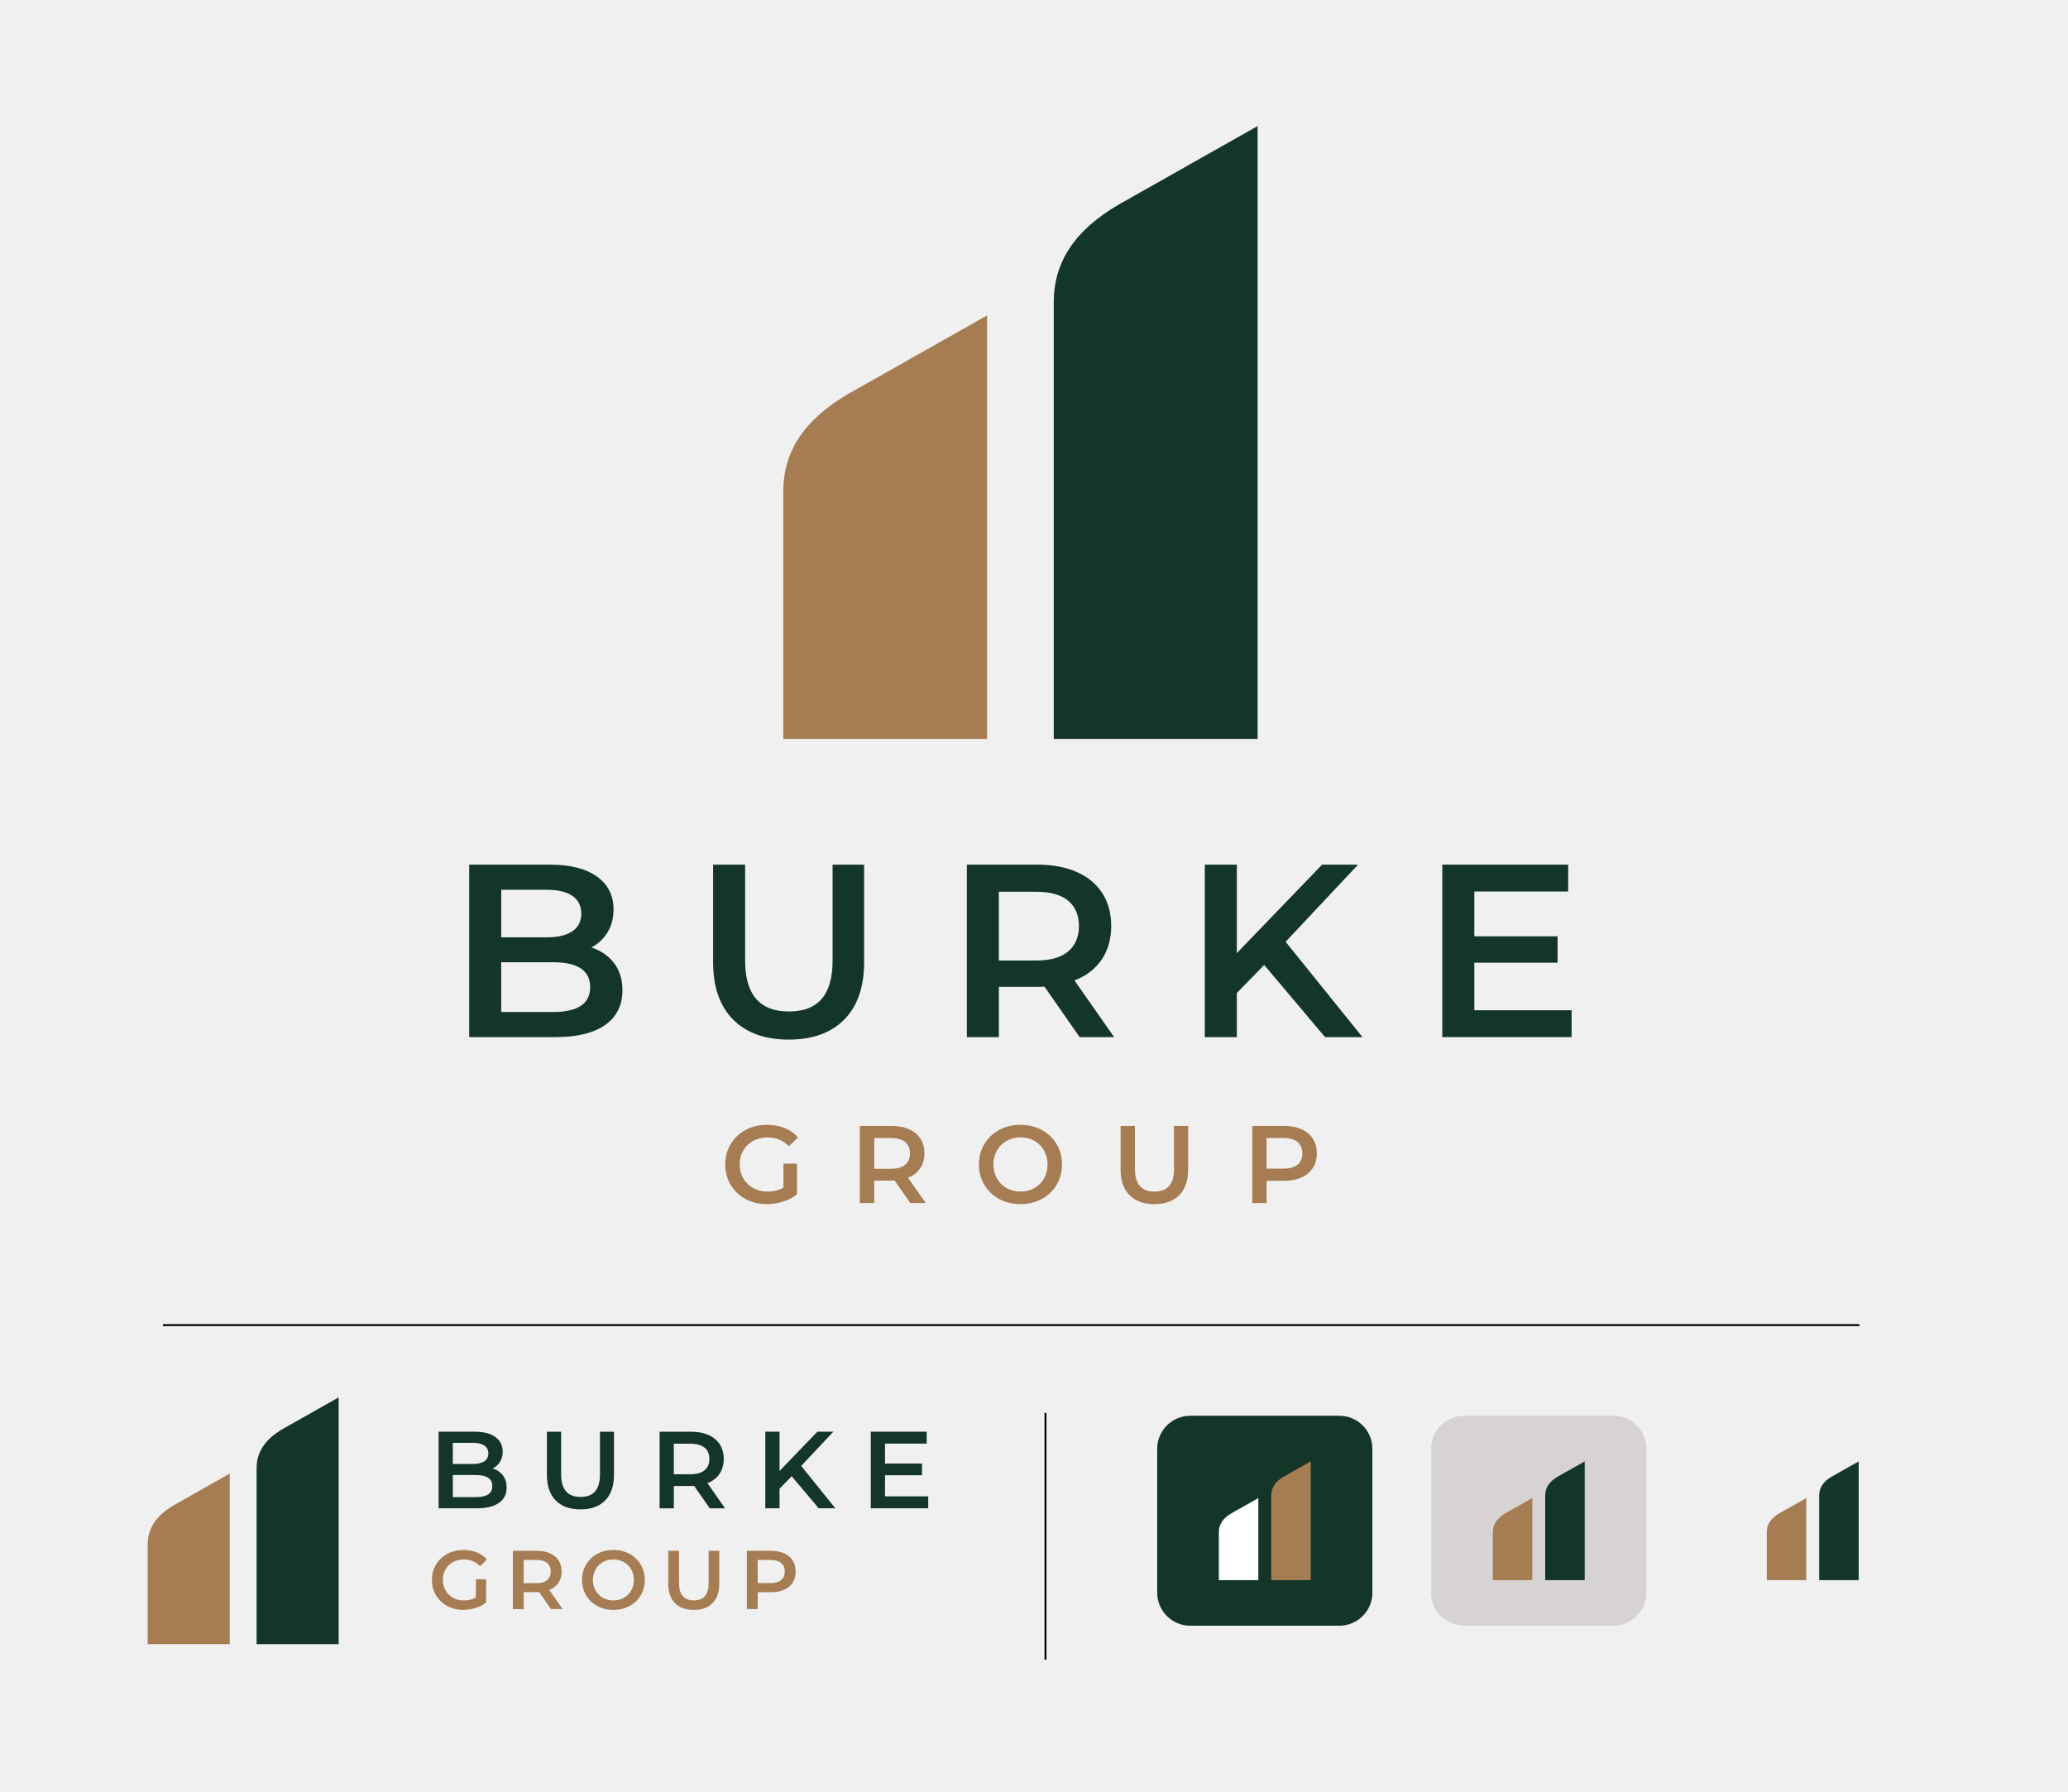
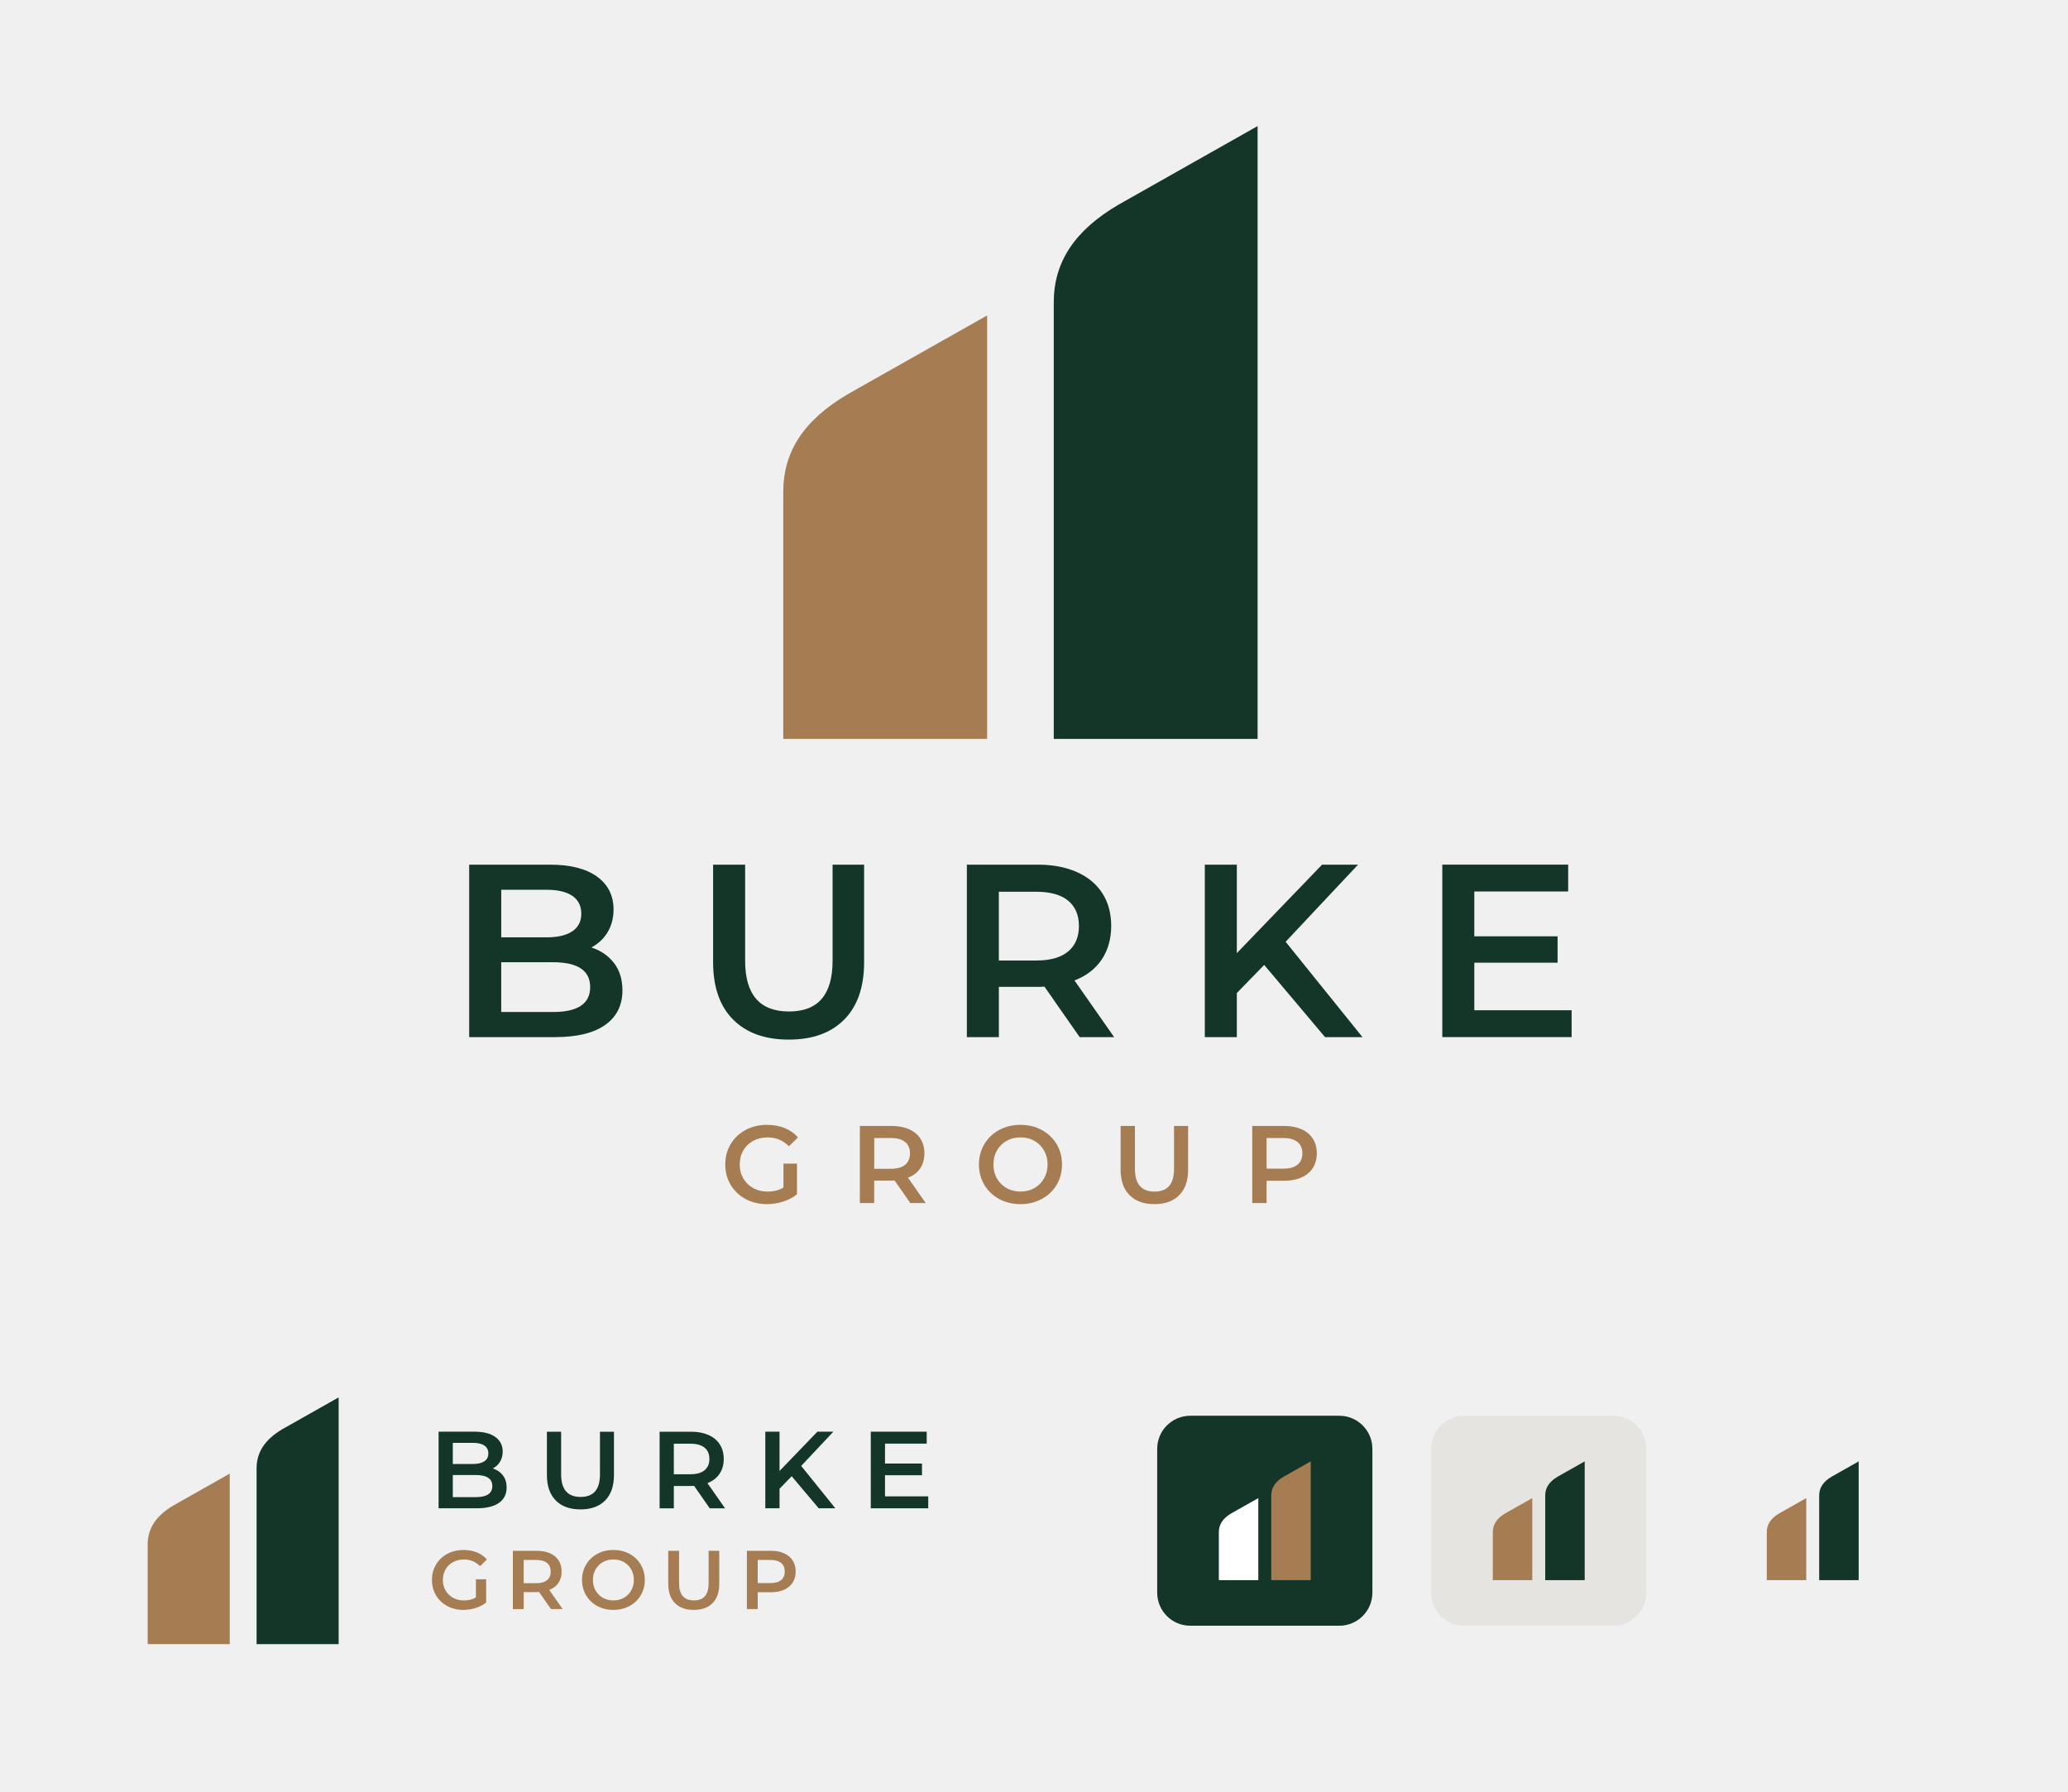
<svg xmlns="http://www.w3.org/2000/svg" id="Green" viewBox="0 0 1080 935.4">
-   <line x1="85.07" y1="691.93" x2="971.07" y2="691.93" fill="none" stroke="#000" stroke-miterlimit="10" />
-   <line x1="546" y1="737.77" x2="546" y2="866.65" fill="none" stroke="#000" stroke-miterlimit="10" />
-   <rect x="747.42" y="739.25" width="112.38" height="109.64" rx="17.27" ry="17.27" fill="#d6d3d2" />
  <g>
    <g>
      <path d="M320.69,502.88c2.92,3.82,4.37,8.56,4.37,14.22,0,7.81-3,13.83-9.01,18.08-6,4.25-14.75,6.37-26.25,6.37h-44.77v-90.06h42.2c10.63,0,18.83,2.08,24.57,6.24,5.75,4.16,8.62,9.89,8.62,17.17,0,4.46-1.03,8.41-3.09,11.84-2.06,3.43-4.89,6.09-8.49,7.98,4.97,1.63,8.92,4.35,11.84,8.17ZM261.77,464.61v24.83h23.67c5.83,0,10.31-1.05,13.44-3.15,3.13-2.1,4.7-5.17,4.7-9.2s-1.57-7.22-4.7-9.33c-3.13-2.1-7.61-3.15-13.44-3.15h-23.67ZM308.21,515.43c0-8.66-6.48-12.99-19.43-12.99h-27.02v25.99h27.02c12.95,0,19.43-4.33,19.43-12.99Z" fill="#143629" />
      <path d="M382.83,532.35c-6.95-6.99-10.42-17-10.42-30.04v-50.82h16.73v50.17c0,17.67,7.63,26.5,22.9,26.5s22.77-8.83,22.77-26.5v-50.17h16.47v50.82c0,13.04-3.45,23.05-10.36,30.04-6.91,6.99-16.58,10.49-29.01,10.49s-22.13-3.49-29.08-10.49Z" fill="#143629" />
      <path d="M563.85,541.55l-18.4-26.38c-.77.09-1.93.13-3.47.13h-20.33v26.25h-16.72v-90.06h37.05c7.8,0,14.6,1.29,20.39,3.86,5.79,2.57,10.23,6.26,13.32,11.06,3.09,4.8,4.63,10.51,4.63,17.11s-1.65,12.61-4.95,17.5c-3.3,4.89-8.04,8.54-14.22,10.94l20.71,29.59h-18.01ZM557.8,470.27c-3.78-3.09-9.31-4.63-16.6-4.63h-19.56v35.9h19.56c7.29,0,12.82-1.56,16.6-4.7,3.77-3.13,5.66-7.57,5.66-13.31s-1.89-10.16-5.66-13.25Z" fill="#143629" />
      <path d="M660.21,503.85l-14.28,14.67v23.03h-16.72v-90.06h16.72v46.19l44.52-46.19h18.78l-37.82,40.27,40.14,49.79h-19.55l-31.78-37.7Z" fill="#143629" />
      <path d="M820.77,527.52v14.02h-67.54v-90.06h65.74v14.02h-49.02v23.41h43.49v13.77h-43.49v24.83h50.82Z" fill="#143629" />
    </g>
-     <rect x="604.34" y="739.25" width="112.38" height="109.64" rx="17.27" ry="17.27" fill="#143629" />
-     <path d="M806.98,825.08v-44.15c0-4.09,2.1-7.3,6.58-9.92l14.04-7.93v62h-20.63Z" fill="#143629" />
-     <path d="M950.06,825.08v-44.15c0-4.09,2.1-7.3,6.58-9.92l14.04-7.93v62h-20.63Z" fill="#143629" />
-     <g>
-       <path d="M262.65,770.4c1.29,1.7,1.94,3.8,1.94,6.31,0,3.47-1.33,6.14-4,8.03-2.67,1.89-6.55,2.83-11.66,2.83h-19.88v-40h18.74c4.72,0,8.36.92,10.91,2.77,2.55,1.85,3.83,4.39,3.83,7.63,0,1.98-.46,3.73-1.37,5.26-.92,1.52-2.17,2.71-3.77,3.54,2.21.72,3.96,1.93,5.26,3.63ZM236.48,753.4v11.03h10.51c2.59,0,4.58-.47,5.97-1.4,1.39-.93,2.08-2.29,2.08-4.09s-.7-3.21-2.08-4.14c-1.39-.93-3.38-1.4-5.97-1.4h-10.51ZM257.11,775.97c0-3.85-2.88-5.77-8.63-5.77h-12v11.54h12c5.75,0,8.63-1.92,8.63-5.77Z" fill="#143629" />
-       <path d="M290.25,783.49c-3.09-3.1-4.63-7.55-4.63-13.34v-22.57h7.43v22.29c0,7.85,3.39,11.77,10.17,11.77s10.11-3.92,10.11-11.77v-22.29h7.31v22.57c0,5.79-1.53,10.24-4.6,13.34-3.07,3.11-7.36,4.66-12.89,4.66s-9.83-1.55-12.91-4.66Z" fill="#143629" />
-       <path d="M370.65,787.57l-8.17-11.71c-.34.04-.86.06-1.54.06h-9.03v11.66h-7.43v-40h16.46c3.47,0,6.49.57,9.06,1.71,2.57,1.14,4.54,2.78,5.91,4.92,1.37,2.13,2.06,4.67,2.06,7.6s-.73,5.6-2.2,7.77c-1.47,2.17-3.57,3.79-6.31,4.86l9.2,13.14h-8ZM367.96,755.91c-1.68-1.37-4.13-2.06-7.37-2.06h-8.69v15.94h8.69c3.24,0,5.69-.7,7.37-2.09,1.68-1.39,2.51-3.36,2.51-5.91s-.84-4.51-2.51-5.89Z" fill="#143629" />
-       <path d="M413.45,770.83l-6.34,6.51v10.23h-7.43v-40h7.43v20.51l19.77-20.51h8.34l-16.8,17.88,17.83,22.12h-8.69l-14.11-16.74Z" fill="#143629" />
-       <path d="M484.76,781.34v6.23h-30v-40h29.2v6.23h-21.77v10.4h19.31v6.11h-19.31v11.03h22.57Z" fill="#143629" />
-     </g>
-     <path d="M134,858.5v-91.75c0-8.49,4.37-15.17,13.68-20.61l29.18-16.49v128.85h-42.87Z" fill="#143629" />
    <path d="M550.31,385.82v-227.86c0-21.09,10.85-37.67,33.99-51.18l72.47-40.95v319.99h-106.46Z" fill="#143629" />
-   </g>
-   <g>
    <g>
      <path d="M409.14,607.58h7.08v16.05c-2.07,1.65-4.49,2.92-7.25,3.8s-5.6,1.32-8.51,1.32c-4.1,0-7.8-.89-11.1-2.67-3.3-1.78-5.89-4.25-7.77-7.39-1.88-3.14-2.82-6.69-2.82-10.64s.94-7.5,2.82-10.64c1.88-3.14,4.48-5.61,7.79-7.39,3.32-1.78,7.05-2.67,11.19-2.67,3.37,0,6.44.56,9.21,1.67,2.76,1.11,5.08,2.74,6.96,4.89l-4.72,4.6c-3.07-3.07-6.77-4.6-11.1-4.6-2.84,0-5.36.59-7.56,1.78-2.21,1.19-3.93,2.86-5.18,5-1.25,2.15-1.87,4.6-1.87,7.36s.62,5.1,1.87,7.25c1.25,2.15,2.97,3.84,5.18,5.06,2.21,1.23,4.71,1.84,7.51,1.84,3.14,0,5.91-.69,8.28-2.07v-12.54Z" fill="#a67c52" />
      <path d="M475.41,628.18l-8.23-11.79c-.34.04-.86.06-1.55.06h-9.09v11.74h-7.48v-40.27h16.57c3.49,0,6.53.58,9.12,1.73,2.59,1.15,4.57,2.8,5.95,4.95,1.38,2.15,2.07,4.7,2.07,7.65s-.74,5.64-2.21,7.82c-1.48,2.19-3.6,3.82-6.36,4.89l9.26,13.23h-8.05ZM472.71,596.31c-1.69-1.38-4.16-2.07-7.42-2.07h-8.74v16.05h8.74c3.26,0,5.73-.7,7.42-2.1,1.69-1.4,2.53-3.38,2.53-5.95s-.84-4.54-2.53-5.93Z" fill="#a67c52" />
      <path d="M521.83,626.08c-3.3-1.78-5.89-4.26-7.77-7.42-1.88-3.16-2.82-6.7-2.82-10.61s.94-7.45,2.82-10.61c1.88-3.16,4.47-5.64,7.77-7.42,3.3-1.78,7-2.67,11.1-2.67s7.8.89,11.1,2.67c3.3,1.78,5.89,4.25,7.77,7.39,1.88,3.15,2.82,6.69,2.82,10.64s-.94,7.5-2.82,10.64c-1.88,3.15-4.47,5.61-7.77,7.39-3.3,1.78-7,2.67-11.1,2.67s-7.8-.89-11.1-2.67ZM540.19,620.38c2.15-1.21,3.83-2.9,5.06-5.06,1.23-2.17,1.84-4.59,1.84-7.28s-.61-5.11-1.84-7.28c-1.23-2.17-2.92-3.85-5.06-5.06-2.15-1.21-4.56-1.81-7.25-1.81s-5.1.6-7.25,1.81c-2.15,1.21-3.83,2.9-5.06,5.06s-1.84,4.59-1.84,7.28.61,5.11,1.84,7.28,2.92,3.85,5.06,5.06c2.15,1.21,4.56,1.81,7.25,1.81s5.1-.6,7.25-1.81Z" fill="#a67c52" />
      <path d="M589.89,624.06c-3.11-3.12-4.66-7.6-4.66-13.43v-22.72h7.48v22.44c0,7.9,3.41,11.85,10.24,11.85s10.18-3.95,10.18-11.85v-22.44h7.36v22.72c0,5.83-1.54,10.31-4.63,13.43-3.09,3.13-7.41,4.69-12.97,4.69s-9.9-1.56-13-4.69Z" fill="#a67c52" />
      <path d="M679.67,589.63c2.59,1.15,4.57,2.8,5.95,4.95,1.38,2.15,2.07,4.7,2.07,7.65s-.69,5.46-2.07,7.62c-1.38,2.17-3.37,3.83-5.95,4.98s-5.63,1.73-9.12,1.73h-9.09v11.62h-7.48v-40.27h16.57c3.49,0,6.53.58,9.12,1.73ZM677.62,608.16c1.69-1.38,2.53-3.36,2.53-5.93s-.84-4.54-2.53-5.93c-1.69-1.38-4.16-2.07-7.42-2.07h-8.74v15.99h8.74c3.26,0,5.73-.69,7.42-2.07Z" fill="#a67c52" />
    </g>
-     <g>
-       <path d="M248.54,824.63h5.35v12.13c-1.57,1.25-3.39,2.2-5.48,2.87-2.09.67-4.23,1-6.43,1-3.1,0-5.9-.67-8.39-2.02-2.49-1.35-4.45-3.21-5.87-5.58s-2.13-5.06-2.13-8.04.71-5.67,2.13-8.04,3.38-4.24,5.89-5.59c2.51-1.35,5.33-2.02,8.45-2.02,2.55,0,4.87.42,6.96,1.26,2.09.84,3.84,2.07,5.26,3.7l-3.56,3.48c-2.32-2.32-5.12-3.48-8.39-3.48-2.14,0-4.05.45-5.72,1.35-1.67.9-2.97,2.16-3.91,3.78-.94,1.62-1.41,3.48-1.41,5.56s.47,3.85,1.41,5.48c.94,1.62,2.25,2.9,3.91,3.83s3.56,1.39,5.67,1.39c2.38,0,4.46-.52,6.26-1.56v-9.48Z" fill="#a67c52" />
-       <path d="M287.75,840.2l-6.22-8.91c-.26.03-.65.04-1.17.04h-6.87v8.87h-5.65v-30.43h12.52c2.64,0,4.93.43,6.89,1.3s3.46,2.12,4.5,3.74,1.56,3.55,1.56,5.78-.56,4.26-1.67,5.91c-1.12,1.65-2.72,2.88-4.8,3.69l7,10h-6.08ZM285.7,816.12c-1.28-1.04-3.14-1.56-5.61-1.56h-6.61v12.13h6.61c2.46,0,4.33-.53,5.61-1.59,1.27-1.06,1.91-2.56,1.91-4.5s-.64-3.43-1.91-4.48Z" fill="#a67c52" />
-       <path d="M311.96,838.61c-2.49-1.35-4.45-3.22-5.87-5.61s-2.13-5.06-2.13-8.02.71-5.63,2.13-8.02,3.38-4.26,5.87-5.61c2.49-1.35,5.29-2.02,8.39-2.02s5.9.67,8.39,2.02c2.49,1.35,4.45,3.21,5.87,5.59s2.13,5.06,2.13,8.04-.71,5.67-2.13,8.04-3.38,4.24-5.87,5.58c-2.49,1.35-5.29,2.02-8.39,2.02s-5.9-.67-8.39-2.02ZM325.82,834.31c1.62-.91,2.9-2.19,3.83-3.83.93-1.64,1.39-3.47,1.39-5.5s-.46-3.86-1.39-5.5c-.93-1.64-2.2-2.91-3.83-3.82-1.62-.91-3.45-1.37-5.48-1.37s-3.85.46-5.48,1.37c-1.62.91-2.9,2.19-3.83,3.82-.93,1.64-1.39,3.47-1.39,5.5s.46,3.86,1.39,5.5c.93,1.64,2.2,2.91,3.83,3.83s3.45,1.37,5.48,1.37,3.85-.46,5.48-1.37Z" fill="#a67c52" />
-       <path d="M352.51,837.09c-2.35-2.36-3.52-5.75-3.52-10.15v-17.17h5.65v16.95c0,5.97,2.58,8.95,7.74,8.95s7.69-2.98,7.69-8.95v-16.95h5.56v17.17c0,4.4-1.17,7.79-3.5,10.15-2.33,2.36-5.6,3.54-9.8,3.54s-7.48-1.18-9.82-3.54Z" fill="#a67c52" />
-       <path d="M409.47,811.07c1.96.87,3.46,2.12,4.5,3.74s1.56,3.55,1.56,5.78-.52,4.12-1.56,5.76c-1.04,1.64-2.54,2.89-4.5,3.76s-4.25,1.3-6.89,1.3h-6.87v8.78h-5.65v-30.43h12.52c2.64,0,4.93.43,6.89,1.3ZM407.93,825.07c1.27-1.04,1.91-2.54,1.91-4.48s-.64-3.43-1.91-4.48c-1.28-1.04-3.14-1.56-5.61-1.56h-6.61v12.08h6.61c2.46,0,4.33-.52,5.61-1.56Z" fill="#a67c52" />
-     </g>
-     <path d="M663.9,825.08v-44.15c0-4.09,2.1-7.3,6.58-9.92l14.04-7.93v62h-20.63Z" fill="#a67c52" />
-     <path d="M77.12,858.5v-51.94c0-8.49,4.37-15.17,13.68-20.61l29.18-16.49v89.03h-42.87Z" fill="#a67c52" />
    <path d="M409.05,385.82v-128.98c0-21.09,10.85-37.67,33.99-51.18l72.47-40.95v221.11h-106.46Z" fill="#a67c52" />
-     <path d="M779.61,825.08v-24.99c0-4.09,2.1-7.3,6.58-9.92l14.04-7.93v42.84h-20.63Z" fill="#a67c52" />
-     <path d="M922.69,825.08v-24.99c0-4.09,2.1-7.3,6.58-9.92l14.04-7.93v42.84h-20.63Z" fill="#a67c52" />
  </g>
  <g>
-     <rect x="890.5" y="739.25" width="112.38" height="109.64" rx="17.27" ry="17.27" fill="none" />
-     <path d="M636.53,825.08v-24.99c0-4.09,2.1-7.3,6.58-9.92l14.04-7.93v42.84h-20.63Z" fill="#fff" />
+     <g>
+       <rect x="747.42" y="739.25" width="112.38" height="109.64" rx="17.27" ry="17.27" fill="#e6e4e0" />
+       <path d="M806.98,825.08v-44.15c0-4.09,2.1-7.3,6.58-9.92l14.04-7.93v62h-20.63Z" fill="#143629" />
+     </g>
+     <g>
+       <g>
+         <path d="M262.65,770.4c1.29,1.7,1.94,3.8,1.94,6.31,0,3.47-1.33,6.14-4,8.03-2.67,1.89-6.55,2.83-11.66,2.83h-19.88v-40h18.74c4.72,0,8.36.92,10.91,2.77,2.55,1.85,3.83,4.39,3.83,7.63,0,1.98-.46,3.73-1.37,5.26-.92,1.52-2.17,2.71-3.77,3.54,2.21.72,3.96,1.93,5.26,3.63ZM236.48,753.4v11.03h10.51c2.59,0,4.58-.47,5.97-1.4,1.39-.93,2.08-2.29,2.08-4.09s-.7-3.21-2.08-4.14c-1.39-.93-3.38-1.4-5.97-1.4h-10.51ZM257.11,775.97c0-3.85-2.88-5.77-8.63-5.77h-12v11.54h12c5.75,0,8.63-1.92,8.63-5.77Z" fill="#143629" />
+         <path d="M290.25,783.49c-3.09-3.1-4.63-7.55-4.63-13.34v-22.57h7.43v22.29c0,7.85,3.39,11.77,10.17,11.77s10.11-3.92,10.11-11.77v-22.29h7.31v22.57c0,5.79-1.53,10.24-4.6,13.34-3.07,3.11-7.36,4.66-12.89,4.66s-9.83-1.55-12.91-4.66Z" fill="#143629" />
+         <path d="M370.65,787.57l-8.17-11.71c-.34.04-.86.06-1.54.06h-9.03v11.66h-7.43v-40h16.46c3.47,0,6.49.57,9.06,1.71,2.57,1.14,4.54,2.78,5.91,4.92,1.37,2.13,2.06,4.67,2.06,7.6s-.73,5.6-2.2,7.77c-1.47,2.17-3.57,3.79-6.31,4.86l9.2,13.14h-8ZM367.96,755.91c-1.68-1.37-4.13-2.06-7.37-2.06h-8.69v15.94h8.69c3.24,0,5.69-.7,7.37-2.09,1.68-1.39,2.51-3.36,2.51-5.91s-.84-4.51-2.51-5.89Z" fill="#143629" />
+         <path d="M413.45,770.83l-6.34,6.51v10.23h-7.43v-40h7.43v20.51l19.77-20.51h8.34l-16.8,17.88,17.83,22.12h-8.69l-14.11-16.74Z" fill="#143629" />
+         <path d="M484.76,781.34v6.23h-30v-40h29.2v6.23h-21.77v10.4h19.31v6.11h-19.31v11.03h22.57Z" fill="#143629" />
+       </g>
+       <path d="M134,858.5v-91.75c0-8.49,4.37-15.17,13.68-20.61l29.18-16.49v128.85h-42.87Z" fill="#143629" />
+       <g>
+         <path d="M248.54,824.63h5.35v12.13c-1.57,1.25-3.39,2.2-5.48,2.87-2.09.67-4.23,1-6.43,1-3.1,0-5.9-.67-8.39-2.02-2.49-1.35-4.45-3.21-5.87-5.58s-2.13-5.06-2.13-8.04.71-5.67,2.13-8.04,3.38-4.24,5.89-5.59c2.51-1.35,5.33-2.02,8.45-2.02,2.55,0,4.87.42,6.96,1.26,2.09.84,3.84,2.07,5.26,3.7l-3.56,3.48c-2.32-2.32-5.12-3.48-8.39-3.48-2.14,0-4.05.45-5.72,1.35-1.67.9-2.97,2.16-3.91,3.78-.94,1.62-1.41,3.48-1.41,5.56s.47,3.85,1.41,5.48c.94,1.62,2.25,2.9,3.91,3.83s3.56,1.39,5.67,1.39c2.38,0,4.46-.52,6.26-1.56v-9.48Z" fill="#a67c52" />
+         <path d="M287.75,840.2l-6.22-8.91c-.26.03-.65.04-1.17.04h-6.87v8.87h-5.65v-30.43h12.52c2.64,0,4.93.43,6.89,1.3s3.46,2.12,4.5,3.74,1.56,3.55,1.56,5.78-.56,4.26-1.67,5.91c-1.12,1.65-2.72,2.88-4.8,3.69l7,10h-6.08ZM285.7,816.12c-1.28-1.04-3.14-1.56-5.61-1.56h-6.61v12.13h6.61c2.46,0,4.33-.53,5.61-1.59,1.27-1.06,1.91-2.56,1.91-4.5s-.64-3.43-1.91-4.48Z" fill="#a67c52" />
+         <path d="M311.96,838.61c-2.49-1.35-4.45-3.22-5.87-5.61s-2.13-5.06-2.13-8.02.71-5.63,2.13-8.02,3.38-4.26,5.87-5.61c2.49-1.35,5.29-2.02,8.39-2.02s5.9.67,8.39,2.02c2.49,1.35,4.45,3.21,5.87,5.59s2.13,5.06,2.13,8.04-.71,5.67-2.13,8.04-3.38,4.24-5.87,5.58c-2.49,1.35-5.29,2.02-8.39,2.02s-5.9-.67-8.39-2.02ZM325.82,834.31c1.62-.91,2.9-2.19,3.83-3.83.93-1.64,1.39-3.47,1.39-5.5s-.46-3.86-1.39-5.5c-.93-1.64-2.2-2.91-3.83-3.82-1.62-.91-3.45-1.37-5.48-1.37s-3.85.46-5.48,1.37c-1.62.91-2.9,2.19-3.83,3.82-.93,1.64-1.39,3.47-1.39,5.5s.46,3.86,1.39,5.5c.93,1.64,2.2,2.91,3.83,3.83s3.45,1.37,5.48,1.37,3.85-.46,5.48-1.37Z" fill="#a67c52" />
+         <path d="M352.51,837.09c-2.35-2.36-3.52-5.75-3.52-10.15v-17.17h5.65v16.95c0,5.97,2.58,8.95,7.74,8.95s7.69-2.98,7.69-8.95v-16.95h5.56v17.17c0,4.4-1.17,7.79-3.5,10.15-2.33,2.36-5.6,3.54-9.8,3.54s-7.48-1.18-9.82-3.54Z" fill="#a67c52" />
+         <path d="M409.47,811.07c1.96.87,3.46,2.12,4.5,3.74s1.56,3.55,1.56,5.78-.52,4.12-1.56,5.76c-1.04,1.64-2.54,2.89-4.5,3.76s-4.25,1.3-6.89,1.3h-6.87v8.78h-5.65v-30.43h12.52c2.64,0,4.93.43,6.89,1.3ZM407.93,825.07c1.27-1.04,1.91-2.54,1.91-4.48s-.64-3.43-1.91-4.48c-1.28-1.04-3.14-1.56-5.61-1.56h-6.61v12.08h6.61c2.46,0,4.33-.52,5.61-1.56Z" fill="#a67c52" />
+       </g>
+       <path d="M77.12,858.5v-51.94c0-8.49,4.37-15.17,13.68-20.61l29.18-16.49v89.03h-42.87Z" fill="#a67c52" />
+     </g>
+     <path d="M779.61,825.08v-24.99c0-4.09,2.1-7.3,6.58-9.92l14.04-7.93v42.84h-20.63Z" fill="#a67c52" />
+     <g>
+       <path d="M950.06,825.08v-44.15c0-4.09,2.1-7.3,6.58-9.92l14.04-7.93v62h-20.63Z" fill="#143629" />
+       <path d="M922.69,825.08v-24.99c0-4.09,2.1-7.3,6.58-9.92l14.04-7.93v42.84h-20.63Z" fill="#a67c52" />
+       <rect x="890.5" y="739.25" width="112.38" height="109.64" rx="17.27" ry="17.27" fill="none" />
+     </g>
+     <g>
+       <rect x="604.34" y="739.25" width="112.38" height="109.64" rx="17.27" ry="17.27" fill="#143629" />
+       <path d="M663.9,825.08v-44.15c0-4.09,2.1-7.3,6.58-9.92l14.04-7.93v62h-20.63Z" fill="#a67c52" />
+       <path d="M636.53,825.08v-24.99c0-4.09,2.1-7.3,6.58-9.92l14.04-7.93v42.84h-20.63Z" fill="#fff" />
+     </g>
  </g>
</svg>
